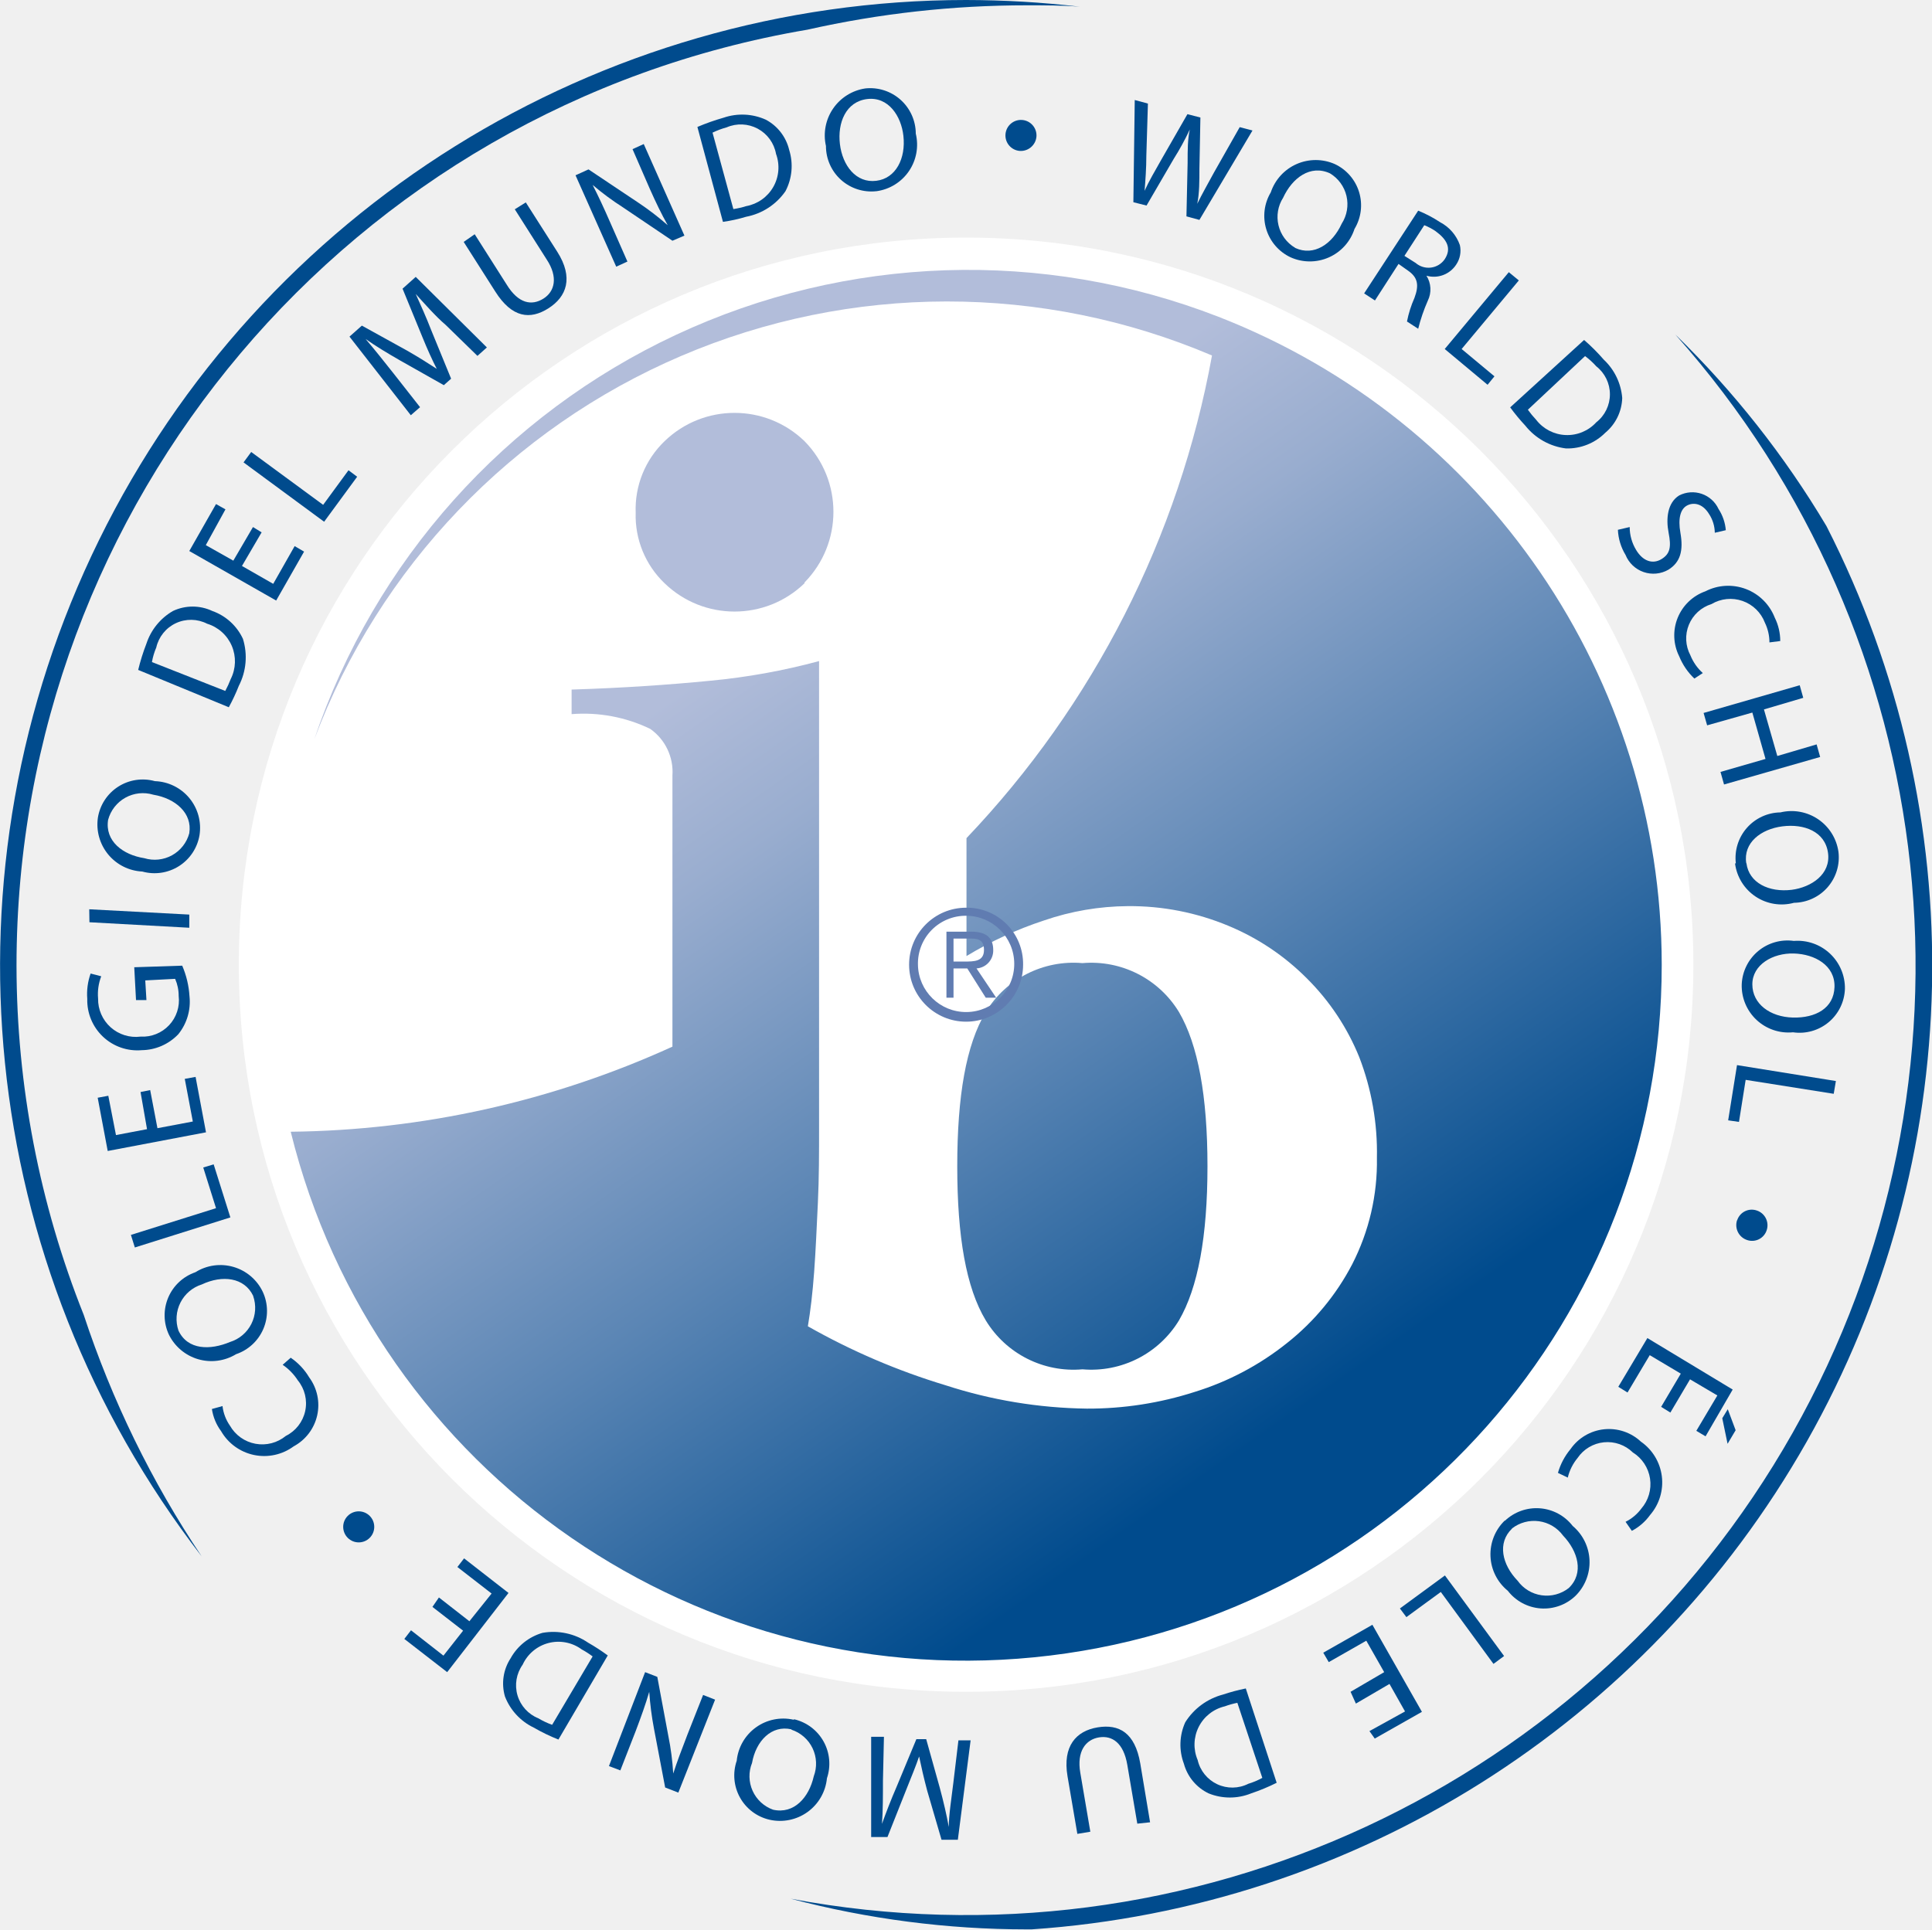
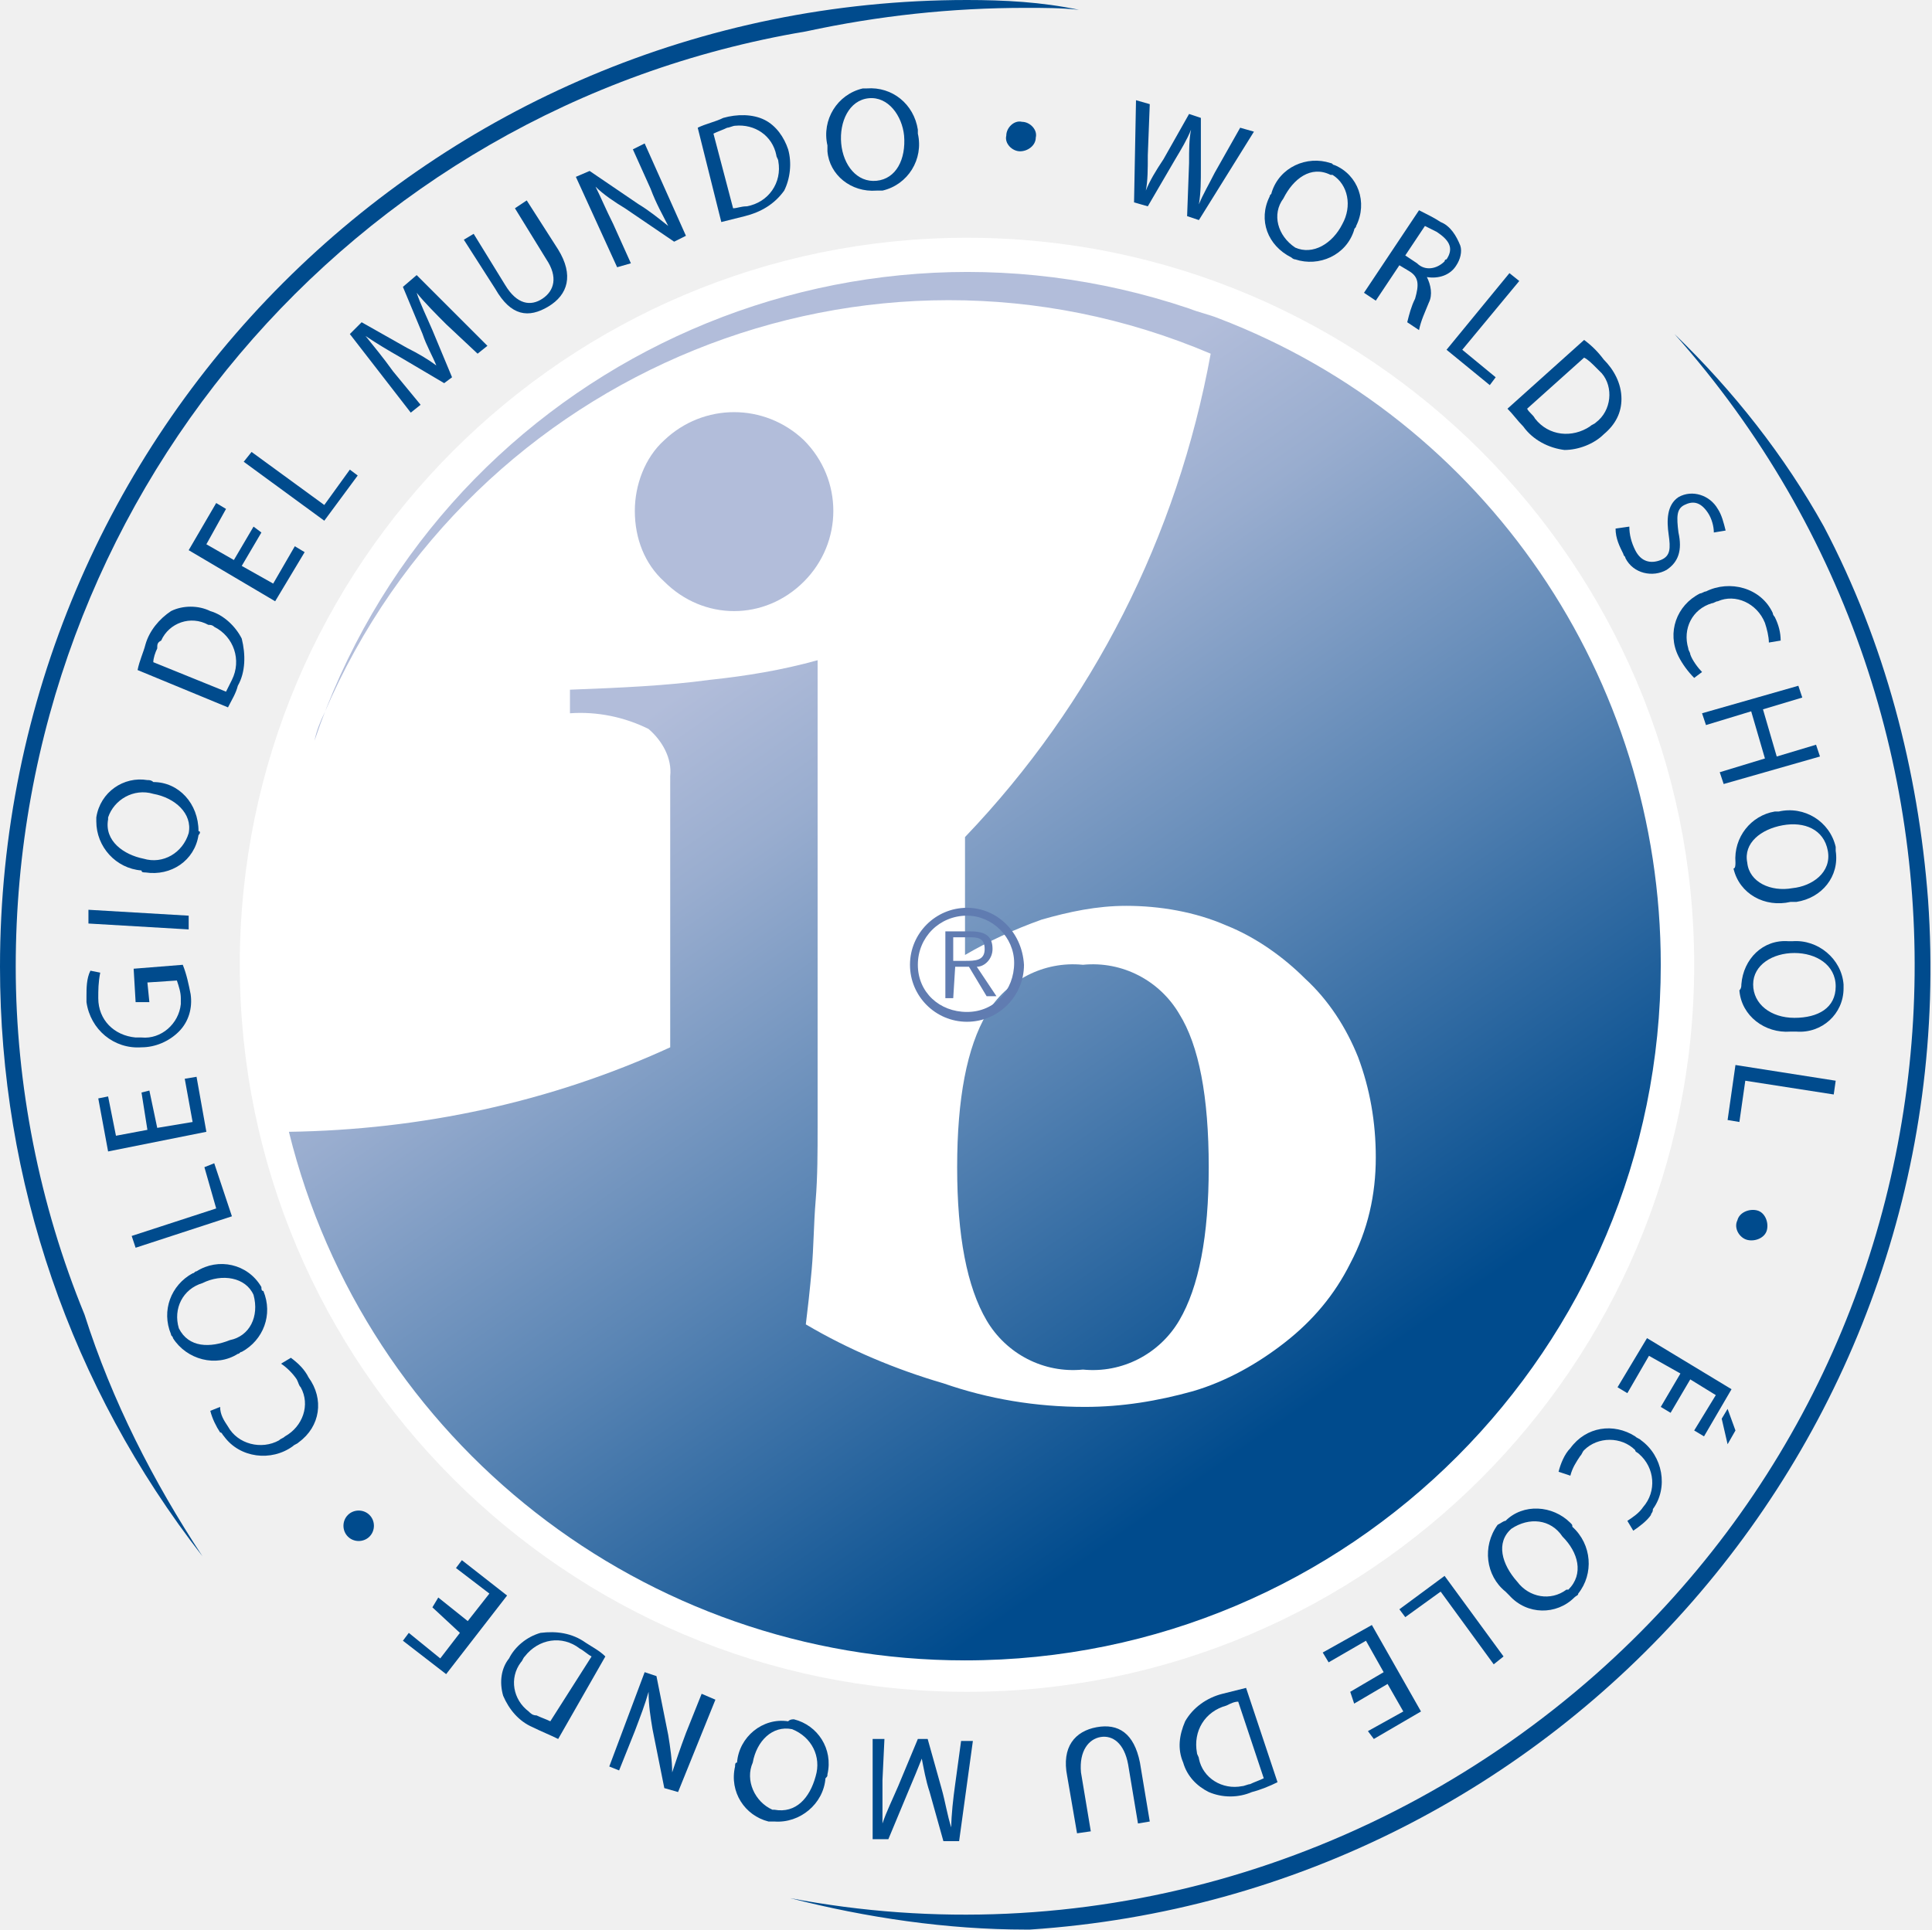
- <svg xmlns="http://www.w3.org/2000/svg" id="ib-world-school-colour" viewBox="0 0 98.29 98.18">
-   <defs>
-     <linearGradient id="linear-gradient" x1="29.78" y1="21.11" x2="70.3" y2="78.97" gradientUnits="userSpaceOnUse">
-       <stop offset="0.22" stop-color="#b2bdda" />
-       <stop offset="0.34" stop-color="#99adcf" />
-       <stop offset="0.58" stop-color="#5a85b4" />
-       <stop offset="0.9" stop-color="#004b8d" />
-     </linearGradient>
-   </defs>
+ <svg xmlns="http://www.w3.org/2000/svg" version="1.1" id="ib-world-school-colour" x="0px" y="0px" viewBox="0 0 98.3 98.2" style="enable-background:new 0 0 98.3 98.2;" xml:space="preserve">
+   <style type="text/css">
+ 	.st0{fill:#004B8D;}
+ 	.st1{fill:#FFFFFF;}
+ 	.st2{fill:url(#SVGID_1_);}
+ 	.st3{fill:#607CB1;}
+ </style>
  <g id="text">
-     <path d="M88.74,74.38l-.27-1.3.28-.46.4,1.07ZM85.36,72.5l1-1.69-1.58-.94-1.13,1.9-.47-.29L84.66,69,89,71.62,87.62,74l-.47-.28,1.07-1.8-1.39-.82-1,1.69Z" transform="translate(-0.85 -0.91)" style="fill:#004b8d" />
-     <path d="M80.11,75.86a3.3,3.3,0,0,1,.64-1.21,2.38,2.38,0,0,1,3.58-.38A2.53,2.53,0,0,1,84.8,78a2.68,2.68,0,0,1-.93.81l-.32-.46a2.24,2.24,0,0,0,.8-.67,1.9,1.9,0,0,0-.43-2.86,1.84,1.84,0,0,0-2.81.28,2.47,2.47,0,0,0-.5,1Z" transform="translate(-0.85 -0.91)" style="fill:#004b8d" />
-     <path d="M77.42,78.29a2.33,2.33,0,0,1,3.44.27A2.41,2.41,0,0,1,81,82.12a2.32,2.32,0,0,1-3.44-.26,2.39,2.39,0,0,1-.16-3.57Zm.35.41c-.75.72-.51,1.82.29,2.65a1.82,1.82,0,0,0,2.6.37c.79-.76.47-1.87-.29-2.67a1.83,1.83,0,0,0-2.6-.36Z" transform="translate(-0.85 -0.91)" style="fill:#004b8d" />
-     <path d="M77.37,85.18l-.54.4-2.68-3.66L72.4,83.2l-.33-.44,2.29-1.68Z" transform="translate(-0.85 -0.91)" style="fill:#004b8d" />
-     <path d="M69.56,87l1.71-1-.91-1.6-1.91,1.09-.28-.48,2.5-1.42,2.52,4.43-2.4,1.36L70.52,89l1.81-1-.79-1.4-1.71,1Z" transform="translate(-0.85 -0.91)" style="fill:#004b8d" />
-     <path d="M65.8,91.63a10.22,10.22,0,0,1-1.3.54,2.88,2.88,0,0,1-2.16,0,2.36,2.36,0,0,1-1.26-1.51,2.76,2.76,0,0,1,.07-2.11,3.24,3.24,0,0,1,1.92-1.41,9.78,9.78,0,0,1,1.16-.31Zm-2-4.07a4.36,4.36,0,0,0-.64.18,2,2,0,0,0-1.38,2.73,1.81,1.81,0,0,0,2.58,1.21,3.66,3.66,0,0,0,.71-.3Z" transform="translate(-0.85 -0.91)" style="fill:#004b8d" />
-     <path d="M58.71,93.71l-.51-3c-.19-1.11-.77-1.5-1.44-1.39s-1.14.7-.95,1.8l.51,3-.66.11-.5-2.93c-.26-1.54.44-2.31,1.53-2.49s1.9.27,2.17,1.83l.5,3Z" transform="translate(-0.85 -0.91)" style="fill:#004b8d" />
-     <path d="M45.77,91.52c0,.71,0,1.57-.05,2.2h0c.21-.58.45-1.21.75-1.9l1-2.41.5,0,.69,2.47c.2.74.35,1.4.46,2h0c0-.63.14-1.48.23-2.24l.26-2.17.62,0-.65,5.06-.83,0-.73-2.5c-.17-.64-.3-1.21-.41-1.74h0c-.17.5-.38,1-.65,1.68L46,94.39l-.83,0,0-5.1.65,0Z" transform="translate(-0.85 -0.91)" style="fill:#004b8d" />
-     <path d="M41.26,88.4a2.32,2.32,0,0,1,1.66,3A2.4,2.4,0,0,1,40,93.51a2.31,2.31,0,0,1-1.67-3,2.38,2.38,0,0,1,2.89-2.09Zm-.15.51c-1-.23-1.8.58-2,1.71A1.81,1.81,0,0,0,40.18,93c1.07.24,1.83-.63,2.07-1.7a1.82,1.82,0,0,0-1.13-2.37Z" transform="translate(-0.85 -0.91)" style="fill:#004b8d" />
-     <path d="M37.23,87.4l-1.87,4.73-.67-.26-.57-3A15.72,15.72,0,0,1,33.88,87h0c-.19.65-.4,1.23-.69,2l-.78,2-.58-.22L33.67,86l.62.24.56,3a13.49,13.49,0,0,1,.25,1.92h0c.2-.62.42-1.19.73-2l.79-2Z" transform="translate(-0.85 -0.91)" style="fill:#004b8d" />
-     <path d="M29.26,89.43A9.59,9.59,0,0,1,28,88.82a2.93,2.93,0,0,1-1.46-1.58,2.35,2.35,0,0,1,.29-1.95A2.72,2.72,0,0,1,28.45,84a3.15,3.15,0,0,1,2.32.5,10.6,10.6,0,0,1,1,.65ZM31,85.2a4.6,4.6,0,0,0-.56-.36,2,2,0,0,0-3,.78,1.81,1.81,0,0,0,.8,2.73,4,4,0,0,0,.7.33Z" transform="translate(-0.85 -0.91)" style="fill:#004b8d" />
-     <path d="M23.18,82.2l1.55,1.21L25.86,82l-1.74-1.35.34-.44,2.26,1.76L23.6,86l-2.18-1.69.34-.44,1.65,1.29,1-1.27-1.56-1.21Z" transform="translate(-0.85 -0.91)" style="fill:#004b8d" />
-     <path d="M19.66,78.05a.79.79,0,1,1-1.12,0,.79.79,0,0,1,1.12,0Z" transform="translate(-0.85 -0.91)" style="fill:#004b8d" />
-     <path d="M15.64,70a3.2,3.2,0,0,1,.94,1,2.38,2.38,0,0,1-.79,3.51,2.53,2.53,0,0,1-3.69-.77,2.52,2.52,0,0,1-.47-1.13l.54-.15a2.19,2.19,0,0,0,.38,1,1.89,1.89,0,0,0,2.84.52A1.85,1.85,0,0,0,16,71.15a2.77,2.77,0,0,0-.77-.79Z" transform="translate(-0.85 -0.91)" style="fill:#004b8d" />
-     <path d="M14.22,66.65a2.32,2.32,0,0,1-1.36,3.17,2.41,2.41,0,0,1-3.42-1,2.32,2.32,0,0,1,1.35-3.17,2.39,2.39,0,0,1,3.43,1Zm-.49.2c-.45-.94-1.57-1.07-2.61-.58a1.84,1.84,0,0,0-1.19,2.35c.47,1,1.62,1,2.62.58a1.82,1.82,0,0,0,1.18-2.34Z" transform="translate(-0.85 -0.91)" style="fill:#004b8d" />
-     <path d="M7.71,64.39l-.2-.64,4.33-1.36-.65-2.07.53-.16.85,2.7Z" transform="translate(-0.85 -0.91)" style="fill:#004b8d" />
-     <path d="M8.49,56.38l.37,1.94,1.8-.34-.41-2.17.55-.1.53,2.82-5,.95-.51-2.71.54-.1.39,2,1.58-.3L8,56.48Z" transform="translate(-0.85 -0.91)" style="fill:#004b8d" />
-     <path d="M10.12,50.05a4.65,4.65,0,0,1,.37,1.55,2.63,2.63,0,0,1-.57,1.94,2.61,2.61,0,0,1-1.86.81,2.55,2.55,0,0,1-2.77-2.61,3.12,3.12,0,0,1,.17-1.29l.54.14a2.53,2.53,0,0,0-.16,1.13A1.92,1.92,0,0,0,8,53.66a1.85,1.85,0,0,0,1.94-2.07,2.15,2.15,0,0,0-.18-.87l-1.52.08.06,1-.53,0-.09-1.67Z" transform="translate(-0.85 -0.91)" style="fill:#004b8d" />
-     <path d="M5.39,47.18l5.09.27,0,.67-5.08-.28Z" transform="translate(-0.85 -0.91)" style="fill:#004b8d" />
-     <path d="M11,43.41a2.32,2.32,0,0,1-2.91,1.85,2.4,2.4,0,0,1-2.26-2.74,2.31,2.31,0,0,1,2.9-1.86A2.38,2.38,0,0,1,11,43.41Zm-.52-.11c.16-1-.69-1.76-1.83-1.95a1.83,1.83,0,0,0-2.3,1.28c-.17,1.08.75,1.78,1.84,1.95a1.82,1.82,0,0,0,2.29-1.27Z" transform="translate(-0.85 -0.91)" style="fill:#004b8d" />
-     <path d="M7.88,35a10.59,10.59,0,0,1,.42-1.34A3,3,0,0,1,9.65,32a2.35,2.35,0,0,1,2,0,2.72,2.72,0,0,1,1.56,1.42A3.17,3.17,0,0,1,13,35.81a9.55,9.55,0,0,1-.51,1.09Zm4.43,1.07a5.23,5.23,0,0,0,.28-.61,2,2,0,0,0-1.2-2.81A1.81,1.81,0,0,0,8.8,33.86a3.32,3.32,0,0,0-.22.74Z" transform="translate(-0.85 -0.91)" style="fill:#004b8d" />
-     <path d="M14.16,28l-1,1.71,1.59.91,1.09-1.92.48.28-1.42,2.49-4.42-2.52,1.36-2.39.48.27-1,1.82,1.4.79,1-1.71Z" transform="translate(-0.85 -0.91)" style="fill:#004b8d" />
-     <path d="M13.24,24.44l.39-.53,3.66,2.69,1.29-1.76.44.33-1.68,2.29Z" transform="translate(-0.85 -0.91)" style="fill:#004b8d" />
-     <path d="M23.53,17.45C23,17,22.42,16.33,22,15.87h0c.25.56.53,1.17.8,1.87l1,2.44-.37.33-2.23-1.26c-.66-.38-1.24-.73-1.75-1.09h0c.41.48.94,1.14,1.42,1.75l1.35,1.72-.47.41-3.12-4,.63-.56,2.28,1.26c.58.33,1.07.64,1.53.94h0c-.24-.47-.48-1-.74-1.64l-1-2.44L22,15l3.62,3.59-.48.43Z" transform="translate(-0.85 -0.91)" style="fill:#004b8d" />
-     <path d="M25,12.83l1.62,2.55c.61,1,1.29,1.09,1.87.73s.77-1.09.17-2l-1.62-2.55.56-.35,1.6,2.51c.84,1.32.48,2.29-.45,2.88s-1.85.49-2.7-.85l-1.61-2.53Z" transform="translate(-0.85 -0.91)" style="fill:#004b8d" />
-     <path d="M32.2,14.48,30.13,9.83l.66-.3,2.53,1.69a14.27,14.27,0,0,1,1.5,1.15l0,0c-.33-.59-.6-1.15-.92-1.87l-.87-2,.57-.26,2.07,4.66-.61.26-2.52-1.7A14.09,14.09,0,0,1,31,10.32v0c.29.57.55,1.12.89,1.9l.88,2Z" transform="translate(-0.85 -0.91)" style="fill:#004b8d" />
-     <path d="M36.33,7.37a11.25,11.25,0,0,1,1.33-.47A2.92,2.92,0,0,1,39.81,7,2.36,2.36,0,0,1,41,8.54a2.75,2.75,0,0,1-.19,2.1,3.15,3.15,0,0,1-2,1.3,7.8,7.8,0,0,1-1.18.26Zm1.83,4.18a4.47,4.47,0,0,0,.65-.15,2,2,0,0,0,1.52-2.66,1.82,1.82,0,0,0-2.51-1.35,4.13,4.13,0,0,0-.72.27Z" transform="translate(-0.85 -0.91)" style="fill:#004b8d" />
-     <path d="M45.43,10.64a2.31,2.31,0,0,1-2.56-2.3,2.42,2.42,0,0,1,2-2.93,2.32,2.32,0,0,1,2.57,2.3,2.39,2.39,0,0,1-2,2.93Zm0-.53c1-.12,1.51-1.14,1.38-2.29-.11-1-.76-2-1.84-1.87s-1.52,1.2-1.39,2.29.82,2,1.85,1.87Z" transform="translate(-0.85 -0.91)" style="fill:#004b8d" />
-     <path d="M52.73,8.59a.79.79,0,1,1,.85-.74.8.8,0,0,1-.85.74Z" transform="translate(-0.85 -0.91)" style="fill:#004b8d" />
-     <path d="M58.51,11.2,58.58,6l.67.18-.08,2.64c0,.66-.05,1.3-.09,1.8h0c.21-.47.52-1,.86-1.6l1.32-2.3.66.17L61.87,9.5c0,.63,0,1.24-.11,1.78h0c.25-.51.53-1,.85-1.59l1.31-2.31.65.17L61.87,12.1l-.66-.18.06-2.72c0-.68,0-1.18.11-1.7h0A13.6,13.6,0,0,1,60.56,9l-1.38,2.37Z" transform="translate(-0.85 -0.91)" style="fill:#004b8d" />
-     <path d="M66.5,14a2.33,2.33,0,0,1-1-3.3,2.41,2.41,0,0,1,3.26-1.44,2.32,2.32,0,0,1,1,3.3A2.39,2.39,0,0,1,66.5,14Zm.25-.47c.94.43,1.88-.19,2.36-1.24a1.83,1.83,0,0,0-.6-2.56c-1-.46-1.92.24-2.38,1.24a1.82,1.82,0,0,0,.61,2.55Z" transform="translate(-0.85 -0.91)" style="fill:#004b8d" />
-     <path d="M73,11.63a6.44,6.44,0,0,1,1.12.59,2.09,2.09,0,0,1,1,1.16,1.27,1.27,0,0,1-.19,1,1.36,1.36,0,0,1-1.51.56v0a1.3,1.3,0,0,1,.07,1.27A8.88,8.88,0,0,0,73,17.64l-.57-.37a5.61,5.61,0,0,1,.38-1.2c.25-.67.16-1.05-.33-1.39L72,14.34l-1.2,1.86-.55-.36Zm-.7,2.3.57.36a1,1,0,0,0,1.48-.19c.36-.55.12-1-.47-1.43a2.92,2.92,0,0,0-.57-.3Z" transform="translate(-0.85 -0.91)" style="fill:#004b8d" />
-     <path d="M77.61,14.76l.51.42-2.91,3.49,1.67,1.39-.35.43-2.18-1.82Z" transform="translate(-0.85 -0.91)" style="fill:#004b8d" />
-     <path d="M81.44,18.21a9.8,9.8,0,0,1,1,1,3,3,0,0,1,.94,1.95,2.39,2.39,0,0,1-.86,1.77,2.72,2.72,0,0,1-2,.8,3.13,3.13,0,0,1-2.07-1.16,10.11,10.11,0,0,1-.77-.93Zm-2.86,3.55a4.81,4.81,0,0,0,.42.51,2,2,0,0,0,3.06.13,1.81,1.81,0,0,0,0-2.85,3.86,3.86,0,0,0-.57-.52Z" transform="translate(-0.85 -0.91)" style="fill:#004b8d" />
-     <path d="M83.76,27.73a2.25,2.25,0,0,0,.33,1.17c.35.58.85.73,1.29.46s.5-.62.36-1.34-.06-1.53.54-1.9a1.47,1.47,0,0,1,2,.69,2.32,2.32,0,0,1,.37,1.08l-.56.13a1.78,1.78,0,0,0-.29-.95c-.36-.59-.85-.6-1.15-.42s-.44.63-.31,1.37c.16.91,0,1.5-.61,1.88a1.53,1.53,0,0,1-2.18-.75,2.7,2.7,0,0,1-.39-1.28Z" transform="translate(-0.85 -0.91)" style="fill:#004b8d" />
-     <path d="M87.05,35.44a3.26,3.26,0,0,1-.77-1.13A2.38,2.38,0,0,1,87.61,31a2.54,2.54,0,0,1,3.53,1.34,2.67,2.67,0,0,1,.28,1.19l-.55.07a2.29,2.29,0,0,0-.23-1,1.88,1.88,0,0,0-2.72-.95,1.83,1.83,0,0,0-1.07,2.61,2.44,2.44,0,0,0,.63.9Z" transform="translate(-0.85 -0.91)" style="fill:#004b8d" />
-     <path d="M92.59,36.42l-2,.59.68,2.37,2-.59.18.64-4.89,1.4-.18-.64,2.29-.66L90,37.17l-2.3.65-.18-.63,4.89-1.41Z" transform="translate(-0.85 -0.91)" style="fill:#004b8d" />
-     <path d="M89.16,44.84a2.32,2.32,0,0,1,2.27-2.59,2.41,2.41,0,0,1,2.95,2,2.31,2.31,0,0,1-2.26,2.6,2.39,2.39,0,0,1-3-2Zm.54,0c.13,1,1.15,1.49,2.3,1.35,1-.13,2-.79,1.85-1.88s-1.22-1.49-2.32-1.35-2,.84-1.84,1.87Z" transform="translate(-0.85 -0.91)" style="fill:#004b8d" />
-     <path d="M89.46,51a2.33,2.33,0,0,1,2.65-2.21,2.41,2.41,0,0,1,2.6,2.44,2.31,2.31,0,0,1-2.64,2.21A2.38,2.38,0,0,1,89.46,51ZM90,51c0,1,.91,1.66,2.06,1.69s2.09-.47,2.12-1.56-1-1.67-2.07-1.7S90,50,90,51Z" transform="translate(-0.85 -0.91)" style="fill:#004b8d" />
-     <path d="M94.25,55.92l-.11.65-4.48-.71L89.32,58l-.55-.08.45-2.81Z" transform="translate(-0.85 -0.91)" style="fill:#004b8d" />
-     <path id="dot" d="M89.23,63a.78.78,0,0,1,1-.49.79.79,0,0,1,.5,1,.78.78,0,0,1-1,.5.8.8,0,0,1-.51-1Z" transform="translate(-0.85 -0.91)" style="fill:#004b8d" />
+     <path class="st0" d="M87.9,73.5l-0.3-1.3l0.3-0.5l0.4,1.1L87.9,73.5z M84.5,71.6l1-1.7L83.9,69l-1.1,1.9l-0.5-0.3l1.5-2.5l4.3,2.6   l-1.4,2.4l-0.5-0.3l1.1-1.8L86,70.2l-1,1.7L84.5,71.6z" />
+     <path class="st0" d="M79.3,74.9c0.1-0.4,0.3-0.9,0.6-1.2c0.8-1.1,2.2-1.3,3.3-0.6c0.1,0.1,0.2,0.1,0.3,0.2c1.1,0.8,1.4,2.4,0.6,3.5   C84.1,77,84,77,84,77.1c-0.2,0.3-0.6,0.6-0.9,0.8l-0.3-0.5c0.3-0.2,0.6-0.4,0.8-0.7c0.7-0.8,0.6-2-0.2-2.7   c-0.1-0.1-0.2-0.1-0.2-0.2c-0.7-0.7-1.9-0.7-2.6,0c-0.1,0.1-0.1,0.2-0.2,0.3c-0.2,0.3-0.4,0.6-0.5,1L79.3,74.9z" />
+     <path class="st0" d="M76.6,77.4c0.9-0.9,2.4-0.8,3.3,0.1c0.1,0.1,0.1,0.1,0.1,0.2c1,0.9,1.1,2.4,0.3,3.4c0,0.1-0.1,0.1-0.2,0.2   c-0.9,0.9-2.4,0.9-3.3-0.1c-0.1-0.1-0.1-0.1-0.2-0.2c-1-0.8-1.2-2.3-0.4-3.4C76.4,77.5,76.5,77.4,76.6,77.4L76.6,77.4z M76.9,77.8   c-0.8,0.7-0.5,1.8,0.3,2.7c0.6,0.8,1.7,1,2.5,0.4c0,0,0,0,0.1,0c0.8-0.8,0.5-1.9-0.3-2.7C78.9,77.3,77.8,77.2,76.9,77.8   C76.9,77.8,76.9,77.8,76.9,77.8L76.9,77.8z" />
+     <path class="st0" d="M76.5,84.3L76,84.7L73.3,81l-1.8,1.3l-0.3-0.4l2.3-1.7L76.5,84.3z" />
+     <path class="st0" d="M68.7,86.1l1.7-1l-0.9-1.6l-1.9,1.1l-0.3-0.5l2.5-1.4l2.5,4.4l-2.4,1.4l-0.3-0.4l1.8-1l-0.8-1.4l-1.7,1   L68.7,86.1z" />
+     <path class="st0" d="M65,90.7c-0.4,0.2-0.9,0.4-1.3,0.5c-0.7,0.3-1.5,0.3-2.2,0c-0.6-0.3-1.1-0.8-1.3-1.5c-0.3-0.7-0.2-1.4,0.1-2.1   c0.4-0.7,1.1-1.2,1.9-1.4c0.4-0.1,0.8-0.2,1.2-0.3L65,90.7z M63,86.6c-0.2,0-0.4,0.1-0.6,0.2c-1.1,0.3-1.7,1.3-1.5,2.4   c0,0.1,0.1,0.2,0.1,0.3c0.2,1,1.2,1.6,2.2,1.4c0.1,0,0.3-0.1,0.4-0.1c0.2-0.1,0.5-0.2,0.7-0.3L63,86.6z" />
+     <path class="st0" d="M57.9,92.8l-0.5-3c-0.2-1.1-0.8-1.5-1.4-1.4s-1.1,0.7-1,1.8l0.5,3l-0.7,0.1l-0.5-2.9c-0.3-1.5,0.4-2.3,1.5-2.5   s1.9,0.3,2.2,1.8l0.5,3L57.9,92.8z" />
+     <path class="st0" d="M44.9,90.6c0,0.7,0,1.6,0,2.2l0,0c0.2-0.6,0.5-1.2,0.8-1.9l1-2.4h0.5l0.7,2.5c0.2,0.7,0.3,1.4,0.5,2l0,0   c0-0.6,0.1-1.5,0.2-2.2l0.3-2.2h0.6l-0.7,5.1h-0.8l-0.7-2.5c-0.2-0.6-0.3-1.2-0.4-1.7l0,0c-0.2,0.5-0.4,1-0.7,1.7l-1,2.4h-0.8v-5.1   H45L44.9,90.6z" />
+     <path class="st0" d="M40.4,87.5c1.2,0.3,2,1.5,1.7,2.8c0,0.1,0,0.1-0.1,0.2c-0.1,1.3-1.3,2.3-2.6,2.2c-0.1,0-0.2,0-0.3,0   c-1.2-0.3-2-1.5-1.7-2.8c0-0.1,0-0.2,0.1-0.2c0.1-1.3,1.3-2.3,2.6-2.1C40.2,87.5,40.3,87.5,40.4,87.5L40.4,87.5z M40.3,88   c-1-0.2-1.8,0.6-2,1.7c-0.4,0.9,0.1,2,1,2.4c0,0,0,0,0.1,0c1.1,0.2,1.8-0.6,2.1-1.7C41.8,89.4,41.3,88.4,40.3,88   C40.3,88,40.3,88,40.3,88L40.3,88z" />
+     <path class="st0" d="M36.4,86.5l-1.9,4.7L33.8,91l-0.6-3c-0.1-0.6-0.2-1.2-0.2-1.9l0,0c-0.2,0.7-0.4,1.2-0.7,2l-0.8,2L31,89.9   l1.8-4.8l0.6,0.2l0.6,3c0.1,0.6,0.2,1.3,0.2,1.9l0,0c0.2-0.6,0.4-1.2,0.7-2l0.8-2L36.4,86.5z" />
+     <path class="st0" d="M28.4,88.5c-0.4-0.2-0.9-0.4-1.3-0.6c-0.7-0.3-1.2-0.9-1.5-1.6c-0.2-0.7-0.1-1.4,0.3-1.9   c0.3-0.6,0.9-1.1,1.6-1.3c0.8-0.1,1.6,0,2.3,0.5c0.3,0.2,0.7,0.4,1,0.7L28.4,88.5z M30.1,84.3c-0.2-0.1-0.4-0.3-0.6-0.4   c-0.9-0.7-2.1-0.5-2.8,0.4c-0.1,0.1-0.1,0.2-0.2,0.3c-0.6,0.8-0.4,1.9,0.4,2.5c0.1,0.1,0.2,0.2,0.4,0.2c0.2,0.1,0.5,0.2,0.7,0.3   L30.1,84.3z" />
+     <path class="st0" d="M22.3,81.3l1.5,1.2l1.1-1.4l-1.7-1.3l0.3-0.4l2.3,1.8l-3.1,4l-2.2-1.7l0.3-0.4l1.6,1.3l1-1.3L22,81.8   L22.3,81.3z" />
+     <path class="st0" d="M18.8,77.1c0.3,0.3,0.3,0.8,0,1.1c-0.3,0.3-0.8,0.3-1.1,0c-0.3-0.3-0.3-0.8,0-1.1C18,76.8,18.5,76.8,18.8,77.1   C18.8,77.1,18.8,77.1,18.8,77.1z" />
+     <path class="st0" d="M14.8,69.1c0.4,0.3,0.7,0.6,0.9,1c0.8,1.1,0.6,2.5-0.5,3.3c-0.1,0.1-0.2,0.1-0.3,0.2c-1.1,0.8-2.7,0.6-3.5-0.5   c-0.1-0.1-0.1-0.2-0.2-0.2c-0.2-0.3-0.4-0.7-0.5-1.1l0.5-0.2c0,0.4,0.2,0.7,0.4,1c0.5,0.9,1.7,1.2,2.6,0.7c0.1-0.1,0.2-0.1,0.3-0.2   c0.9-0.5,1.3-1.6,0.8-2.5c-0.1-0.1-0.1-0.2-0.2-0.4c-0.2-0.3-0.5-0.6-0.8-0.8L14.8,69.1z" />
+     <path class="st0" d="M13.4,65.7c0.5,1.2,0,2.5-1.1,3.1c-0.1,0-0.1,0.1-0.2,0.1c-1.1,0.7-2.6,0.3-3.3-0.8c0-0.1-0.1-0.1-0.1-0.2   c-0.5-1.2,0-2.5,1.1-3.1c0.1,0,0.1-0.1,0.2-0.1c1.1-0.7,2.6-0.4,3.3,0.8C13.3,65.6,13.3,65.7,13.4,65.7z M12.9,65.9   c-0.4-0.9-1.6-1.1-2.6-0.6c-1,0.3-1.5,1.3-1.2,2.3c0,0,0,0,0,0c0.5,1,1.6,1,2.6,0.6C12.7,68,13.2,67,12.9,65.9   C12.9,66,12.9,66,12.9,65.9L12.9,65.9z" />
+     <path class="st0" d="M6.9,63.5l-0.2-0.6l4.3-1.4l-0.6-2.1l0.5-0.2l0.9,2.7L6.9,63.5z" />
+     <path class="st0" d="M7.6,55.5L8,57.4l1.8-0.3l-0.4-2.2l0.6-0.1l0.5,2.8l-5,1L5,55.9l0.5-0.1l0.4,2l1.6-0.3l-0.3-1.9L7.6,55.5z" />
+     <path class="st0" d="M9.3,49.1c0.2,0.5,0.3,1,0.4,1.5c0.1,0.7-0.1,1.4-0.6,1.9c-0.5,0.5-1.2,0.8-1.9,0.8c-1.4,0.1-2.6-0.9-2.8-2.3   c0-0.1,0-0.2,0-0.3c0-0.4,0-0.9,0.2-1.3l0.5,0.1C5,50,5,50.4,5,50.8c0,1.1,0.8,1.9,1.9,2c0.1,0,0.2,0,0.3,0c1,0.1,1.9-0.7,2-1.7   c0-0.1,0-0.2,0-0.3c0-0.3-0.1-0.6-0.2-0.9l-1.5,0.1l0.1,1H6.9l-0.1-1.7L9.3,49.1z" />
+     <path class="st0" d="M4.5,46.3l5.1,0.3v0.7l-5.1-0.3L4.5,46.3z" />
+     <path class="st0" d="M10.1,42.5c-0.2,1.3-1.4,2.1-2.7,1.9c-0.1,0-0.2,0-0.2-0.1c-1.3-0.1-2.3-1.2-2.3-2.5c0-0.1,0-0.2,0-0.2   c0.2-1.3,1.4-2.1,2.6-1.9c0.1,0,0.2,0,0.3,0.1c1.3,0,2.3,1.1,2.3,2.5C10.2,42.3,10.2,42.4,10.1,42.5z M9.6,42.4   c0.2-1-0.7-1.8-1.8-2c-1-0.3-2,0.3-2.3,1.2c0,0,0,0,0,0.1c-0.2,1.1,0.8,1.8,1.8,2C8.3,44,9.3,43.4,9.6,42.4   C9.6,42.4,9.6,42.4,9.6,42.4L9.6,42.4z" />
+     <path class="st0" d="M7,34.1c0.1-0.5,0.3-0.9,0.4-1.3c0.2-0.7,0.7-1.3,1.3-1.7c0.6-0.3,1.4-0.3,2,0c0.7,0.2,1.3,0.8,1.6,1.4   c0.2,0.8,0.2,1.7-0.2,2.4c-0.1,0.4-0.3,0.7-0.5,1.1L7,34.1z M11.5,35.2c0.1-0.2,0.2-0.4,0.3-0.6c0.5-1,0.1-2.2-0.9-2.7   c-0.1-0.1-0.2-0.1-0.3-0.1c-0.9-0.5-2-0.1-2.4,0.8C8,32.7,8,32.8,8,33c-0.1,0.2-0.2,0.5-0.2,0.7L11.5,35.2z" />
+     <path class="st0" d="M13.3,27.1l-1,1.7l1.6,0.9l1.1-1.9l0.5,0.3L14,30.6L9.6,28l1.4-2.4l0.5,0.3l-1,1.8l1.4,0.8l1-1.7L13.3,27.1z" />
+     <path class="st0" d="M12.4,23.5l0.4-0.5l3.7,2.7l1.3-1.8l0.4,0.3l-1.7,2.3L12.4,23.5z" />
+     <path class="st0" d="M22.7,16.5c-0.5-0.5-1.1-1.1-1.5-1.6l0,0c0.2,0.6,0.5,1.2,0.8,1.9l1,2.4l-0.4,0.3l-2.2-1.3   c-0.7-0.4-1.2-0.7-1.8-1.1l0,0c0.4,0.5,0.9,1.1,1.4,1.8l1.4,1.7l-0.5,0.4l-3.1-4l0.6-0.6l2.3,1.3c0.6,0.3,1.1,0.6,1.5,0.9l0,0   c-0.2-0.5-0.5-1-0.7-1.6l-1-2.4l0.7-0.6l3.6,3.6l-0.5,0.4L22.7,16.5z" />
+     <path class="st0" d="M24.1,11.9l1.6,2.6c0.6,1,1.3,1.1,1.9,0.7s0.8-1.1,0.2-2l-1.6-2.6l0.6-0.4l1.6,2.5c0.8,1.3,0.5,2.3-0.5,2.9   s-1.9,0.5-2.7-0.9l-1.6-2.5L24.1,11.9z" />
+     <path class="st0" d="M31.4,13.6l-2.1-4.6l0.7-0.3l2.5,1.7c0.5,0.3,1,0.7,1.5,1.1l0,0c-0.3-0.6-0.6-1.1-0.9-1.9l-0.9-2l0.6-0.3   l2.1,4.7l-0.6,0.3l-2.5-1.7c-0.5-0.3-1.1-0.7-1.5-1.1l0,0c0.3,0.6,0.5,1.1,0.9,1.9l0.9,2L31.4,13.6z" />
+     <path class="st0" d="M35.5,6.5c0.4-0.2,0.9-0.3,1.3-0.5c0.7-0.2,1.5-0.2,2.1,0.1c0.6,0.3,1,0.9,1.2,1.5c0.2,0.7,0.1,1.5-0.2,2.1   c-0.5,0.7-1.2,1.1-2,1.3c-0.4,0.1-0.8,0.2-1.2,0.3L35.5,6.5z M37.3,10.6c0.2,0,0.4-0.1,0.7-0.1c1.1-0.2,1.8-1.2,1.6-2.3   c0-0.1-0.1-0.2-0.1-0.3c-0.2-1-1.1-1.6-2.1-1.5c-0.1,0-0.3,0.1-0.4,0.1c-0.2,0.1-0.5,0.2-0.7,0.3L37.3,10.6z" />
+     <path class="st0" d="M44.6,9.7c-1.3,0.1-2.4-0.8-2.5-2c0-0.1,0-0.2,0-0.3c-0.3-1.3,0.5-2.6,1.8-2.9c0.1,0,0.1,0,0.2,0   c1.3-0.1,2.4,0.8,2.6,2.1c0,0.1,0,0.2,0,0.2c0.3,1.3-0.5,2.6-1.8,2.9C44.8,9.7,44.7,9.7,44.6,9.7L44.6,9.7z M44.6,9.2   c1-0.1,1.5-1.1,1.4-2.3c-0.1-1-0.8-2-1.8-1.9s-1.5,1.2-1.4,2.3S43.6,9.3,44.6,9.2z" />
+     <path class="st0" d="M51.9,7.7c-0.4,0-0.8-0.4-0.7-0.8c0-0.4,0.4-0.8,0.8-0.7c0.4,0,0.8,0.4,0.7,0.8C52.7,7.4,52.3,7.7,51.9,7.7z" />
+     <path class="st0" d="M57.7,10.3l0.1-5.2l0.7,0.2l-0.1,2.6c0,0.7,0,1.3-0.1,1.8l0,0c0.2-0.5,0.5-1,0.9-1.6l1.3-2.3L61.1,6l0,2.6   c0,0.6,0,1.2-0.1,1.8l0,0c0.2-0.5,0.5-1,0.8-1.6l1.3-2.3l0.7,0.2L61,11.2L60.4,11l0.1-2.7c0-0.7,0-1.2,0.1-1.7l0,0   c-0.2,0.5-0.5,1-0.8,1.5l-1.4,2.4L57.7,10.3z" />
+     <path class="st0" d="M65.7,13.1c-1.2-0.6-1.7-1.9-1.1-3.1c0-0.1,0.1-0.1,0.1-0.2c0.4-1.3,1.8-1.9,3-1.5c0.1,0,0.1,0.1,0.2,0.1   c1.2,0.5,1.7,1.9,1.1,3.1c0,0.1-0.1,0.1-0.1,0.2c-0.4,1.3-1.8,1.9-3,1.5C65.8,13.2,65.7,13.1,65.7,13.1z M65.9,12.6   c0.9,0.4,1.9-0.2,2.4-1.2c0.5-0.9,0.3-2-0.5-2.5c0,0,0,0-0.1,0c-1-0.5-1.9,0.2-2.4,1.2C64.7,10.9,65,12,65.9,12.6   C65.9,12.6,65.9,12.6,65.9,12.6L65.9,12.6z" />
+     <path class="st0" d="M72.2,10.7c0.4,0.2,0.8,0.4,1.1,0.6c0.5,0.2,0.8,0.7,1,1.2c0.1,0.3,0,0.7-0.2,1c-0.3,0.5-0.9,0.7-1.5,0.6l0,0   c0.2,0.4,0.3,0.9,0.1,1.3c-0.2,0.5-0.4,0.9-0.5,1.4l-0.6-0.4c0.1-0.4,0.2-0.8,0.4-1.2c0.2-0.7,0.2-1.1-0.3-1.4l-0.5-0.3L70,15.3   l-0.6-0.4L72.2,10.7z M71.5,13l0.6,0.4c0.4,0.4,1,0.3,1.4-0.1c0,0,0-0.1,0.1-0.1c0.4-0.6,0.1-1-0.5-1.4c-0.2-0.1-0.4-0.2-0.6-0.3   L71.5,13z" />
+     <path class="st0" d="M76.8,13.9l0.5,0.4l-2.9,3.5l1.7,1.4l-0.3,0.4l-2.2-1.8L76.8,13.9z" />
+     <path class="st0" d="M80.6,17.3c0.4,0.3,0.7,0.6,1,1c0.5,0.5,0.9,1.2,0.9,2c0,0.7-0.3,1.3-0.9,1.8c-0.5,0.5-1.3,0.8-2,0.8   c-0.8-0.1-1.6-0.5-2.1-1.2c-0.3-0.3-0.5-0.6-0.8-0.9L80.6,17.3z M77.7,20.8c0.1,0.2,0.3,0.3,0.4,0.5c0.7,0.9,1.9,1,2.8,0.4   c0.1-0.1,0.2-0.1,0.3-0.2c0.8-0.6,0.9-1.8,0.3-2.5c-0.1-0.1-0.2-0.2-0.3-0.3c-0.2-0.2-0.4-0.4-0.6-0.5L77.7,20.8z" />
+     <path class="st0" d="M82.9,26.8c0,0.4,0.1,0.8,0.3,1.2c0.3,0.6,0.8,0.7,1.3,0.5s0.5-0.6,0.4-1.3s-0.1-1.5,0.5-1.9   c0.7-0.4,1.6-0.1,2,0.6c0,0,0,0,0,0c0.2,0.3,0.3,0.7,0.4,1.1l-0.6,0.1c0-0.3-0.1-0.7-0.3-1c-0.4-0.6-0.8-0.6-1.2-0.4   s-0.4,0.6-0.3,1.4c0.2,0.9,0,1.5-0.6,1.9c-0.7,0.4-1.7,0.2-2.1-0.6c0-0.1-0.1-0.1-0.1-0.2c-0.2-0.4-0.4-0.8-0.4-1.3L82.9,26.8z" />
+     <path class="st0" d="M86.2,34.5c-0.3-0.3-0.6-0.7-0.8-1.1c-0.6-1.2-0.1-2.6,1.1-3.2c0.1,0,0.2-0.1,0.3-0.1c1.2-0.6,2.8-0.2,3.4,1.1   c0,0.1,0.1,0.2,0.1,0.2c0.2,0.4,0.3,0.8,0.3,1.2L90,32.7c0-0.3-0.1-0.7-0.2-1c-0.4-1-1.5-1.5-2.4-1.1c-0.1,0-0.2,0.1-0.3,0.1   c-1,0.3-1.5,1.3-1.2,2.3c0,0.1,0.1,0.2,0.1,0.3c0.1,0.3,0.4,0.7,0.6,0.9L86.2,34.5z" />
+     <path class="st0" d="M91.7,35.5l-2,0.6l0.7,2.4l2-0.6l0.2,0.6l-4.9,1.4l-0.2-0.6l2.3-0.7l-0.7-2.4l-2.3,0.7l-0.2-0.6l4.9-1.4   L91.7,35.5z" />
+     <path class="st0" d="M88.3,43.9c-0.1-1.3,0.8-2.4,2-2.6c0.1,0,0.2,0,0.2,0c1.3-0.3,2.6,0.5,2.9,1.8c0,0.1,0,0.1,0,0.2   c0.2,1.3-0.7,2.4-2,2.6c-0.1,0-0.2,0-0.3,0c-1.3,0.3-2.6-0.4-2.9-1.7C88.3,44.2,88.3,44,88.3,43.9L88.3,43.9z M88.9,43.9   c0.1,1,1.2,1.5,2.3,1.3c1-0.1,2-0.8,1.8-1.9s-1.2-1.5-2.3-1.3S88.7,42.9,88.9,43.9L88.9,43.9z" />
+     <path class="st0" d="M88.6,50.1c0.1-1.3,1.1-2.3,2.4-2.2c0.1,0,0.1,0,0.2,0c1.3-0.1,2.5,0.9,2.6,2.2c0,0.1,0,0.2,0,0.2   c0,1.3-1.1,2.3-2.4,2.2c-0.1,0-0.2,0-0.3,0c-1.3,0.1-2.5-0.8-2.6-2.1C88.6,50.3,88.6,50.2,88.6,50.1z M89.2,50.1   c0,1,0.9,1.7,2.1,1.7s2.1-0.5,2.1-1.6s-1-1.7-2.1-1.7S89.2,49.1,89.2,50.1z" />
+     <path class="st0" d="M93.4,55l-0.1,0.7L88.8,55l-0.3,2.1L87.9,57l0.4-2.8L93.4,55z" />
+     <path id="dot" class="st0" d="M88.4,62.1c0.1-0.4,0.6-0.6,1-0.5c0,0,0,0,0,0c0.4,0.1,0.6,0.6,0.5,1c0,0,0,0,0,0   c-0.1,0.4-0.6,0.6-1,0.5c0,0,0,0,0,0C88.5,63,88.2,62.5,88.4,62.1L88.4,62.1z" />
  </g>
  <g id="logo">
-     <path d="M87,50A37,37,0,1,1,50,13,37,37,0,0,1,87,50Z" transform="translate(-0.85 -0.91)" style="fill:#fff" />
-     <path d="M85.39,50a35.39,35.39,0,0,1-69.75,8.5,48.07,48.07,0,0,0,19.42-4.33V40.38A2.68,2.68,0,0,0,33.93,38a7.8,7.8,0,0,0-4-.75V36c2.57-.08,4.92-.24,7.06-.45a33,33,0,0,0,5.53-1l0,20v3.71c0,1.3,0,2.59-.06,3.84s-.11,2.44-.19,3.53-.19,2-.32,2.77a34.22,34.22,0,0,0,7,3,24.26,24.26,0,0,0,7.19,1.19,17.7,17.7,0,0,0,5.49-.85,14.22,14.22,0,0,0,4.7-2.49,12.43,12.43,0,0,0,3.31-4,11.43,11.43,0,0,0,1.26-5.42A13.47,13.47,0,0,0,70,54.7a12,12,0,0,0-2.66-4,12.25,12.25,0,0,0-4-2.68,13,13,0,0,0-5.11-1,13.35,13.35,0,0,0-4.27.73,19.28,19.28,0,0,0-3.94,1.81v-6A48.1,48.1,0,0,0,62.51,19,34.4,34.4,0,0,0,16.84,38.53a35.12,35.12,0,0,1,46-21.5s0,0,0,0A35.41,35.41,0,0,1,85.39,50ZM51,68.1a5.22,5.22,0,0,0,4.92,2.49,5.22,5.22,0,0,0,4.91-2.49q1.45-2.49,1.45-7.84c0-3.58-.48-6.19-1.45-7.85a5.22,5.22,0,0,0-4.91-2.49A5.22,5.22,0,0,0,51,52.41c-1,1.66-1.45,4.27-1.45,7.85S50,66.44,51,68.1ZM41.78,30.55a5.13,5.13,0,0,0,0-7.19,5.12,5.12,0,0,0-7.12,0A4.8,4.8,0,0,0,33.19,27a4.76,4.76,0,0,0,1.47,3.59,5.12,5.12,0,0,0,7.12,0Z" transform="translate(-0.85 -0.91)" style="fill:url(#linear-gradient)" />
+     <path class="st1" d="M86.2,49.1c0,20.4-16.6,37-37,37s-37-16.6-37-37s16.6-37,37-37S86.2,28.7,86.2,49.1z" />
+     <linearGradient id="SVGID_1_" gradientUnits="userSpaceOnUse" x1="29.769" y1="78.866" x2="70.303" y2="20.985" gradientTransform="matrix(1 0 0 -1 -0.85 99.09)">
+       <stop offset="0.22" style="stop-color:#B2BDDA" />
+       <stop offset="0.34" style="stop-color:#99ADCF" />
+       <stop offset="0.58" style="stop-color:#5A85B4" />
+       <stop offset="0.9" style="stop-color:#004B8D" />
+     </linearGradient>
+     <path class="st2" d="M84.5,49.1c0,19.5-15.8,35.4-35.4,35.4c-16.3,0-30.5-11.1-34.4-26.9c6.7-0.1,13.3-1.5,19.4-4.3V39.5   c0.1-0.9-0.4-1.8-1.1-2.4c-1.2-0.6-2.6-0.9-4-0.8v-1.2c2.6-0.1,4.9-0.2,7.1-0.5c1.9-0.2,3.7-0.5,5.5-1v20v3.7c0,1.3,0,2.6-0.1,3.8   s-0.1,2.4-0.2,3.5c-0.1,1.1-0.2,2-0.3,2.8c2.2,1.3,4.6,2.3,7,3c2.3,0.8,4.7,1.2,7.2,1.2c1.9,0,3.7-0.3,5.5-0.8   c1.7-0.5,3.3-1.4,4.7-2.5c1.4-1.1,2.5-2.4,3.3-4c0.9-1.7,1.3-3.5,1.3-5.4c0-1.8-0.3-3.5-0.9-5.1c-0.6-1.5-1.5-2.9-2.7-4   c-1.1-1.1-2.5-2.1-4-2.7c-1.6-0.7-3.4-1-5.1-1c-1.5,0-2.9,0.3-4.3,0.7c-1.4,0.5-2.7,1.1-3.9,1.8v-6c6.5-6.8,10.8-15.3,12.5-24.6   C44.2,10.6,24,18.8,16.5,36.3c-0.2,0.4-0.4,0.9-0.5,1.4c6.2-18.4,26.1-28.2,44.5-22c0.5,0.2,1,0.3,1.5,0.5l0,0   C75.6,21.4,84.5,34.5,84.5,49.1z M50.2,67.2c1,1.7,2.9,2.7,4.9,2.5c2,0.2,3.9-0.8,4.9-2.5c1-1.7,1.5-4.3,1.5-7.8   c0-3.6-0.5-6.2-1.5-7.8c-1-1.7-2.9-2.7-4.9-2.5c-2-0.2-3.9,0.8-4.9,2.5c-1,1.7-1.5,4.3-1.5,7.8S49.2,65.5,50.2,67.2z M40.9,29.6   c2-2,2-5.2,0-7.2c-2-1.9-5.1-1.9-7.1,0c-1,0.9-1.5,2.3-1.5,3.6c0,1.4,0.5,2.7,1.5,3.6C35.8,31.6,38.9,31.6,40.9,29.6L40.9,29.6z" />
  </g>
  <g id="outline">
-     <path d="M86.08,17.93a48.31,48.31,0,0,1-45,79.6A47.15,47.15,0,0,0,53.1,99.09h.23A49.16,49.16,0,0,0,93.77,27.68,47.5,47.5,0,0,0,86.08,17.93Z" transform="translate(-0.85 -0.91)" style="fill:#004b8d" />
-     <path d="M1.69,50.06A48.32,48.32,0,0,1,41.93,2.42,50.78,50.78,0,0,1,53.1,1.18c.9,0,1.79,0,2.68.07A50.25,50.25,0,0,0,50,.91a49.15,49.15,0,0,0-38.89,79.2,50.56,50.56,0,0,1-6-12.29A48.08,48.08,0,0,1,1.69,50.06Z" transform="translate(-0.85 -0.91)" style="fill:#004b8d" />
+     <path class="st0" d="M85.2,17c17.7,19.9,16,50.5-4,68.2c-11.2,9.9-26.3,14.2-41,11.4c3.9,1,8,1.6,12,1.6h0.2   c27.1-1.8,47.6-25.3,45.7-52.4c-0.5-6.6-2.2-13.1-5.3-19C90.8,23.2,88.2,19.9,85.2,17z" />
+     <path class="st0" d="M0.8,49.2c0-23.6,17-43.7,40.2-47.6c3.7-0.8,7.4-1.2,11.2-1.2c0.9,0,1.8,0,2.7,0.1C53,0.1,51.1,0,49.2,0   C22,0,0,22,0,49.2c0,10.9,3.6,21.4,10.3,30c-2.5-3.8-4.6-7.9-6-12.3C2,61.3,0.8,55.2,0.8,49.2z" />
  </g>
-   <path d="M52.9,50A2.9,2.9,0,1,1,50,47.1,2.86,2.86,0,0,1,52.9,50Zm-5.35,0A2.45,2.45,0,1,0,50,47.51,2.43,2.43,0,0,0,47.55,50Zm1.81,1.68H49V48.32h1.28c.76,0,1.1.33,1.1.93a.91.91,0,0,1-.85.94l1,1.49H51l-.94-1.49h-.7Zm.55-1.84c.5,0,1,0,1-.59s-.39-.58-.79-.58h-.76v1.17Z" transform="translate(-0.85 -0.91)" style="fill:#607cb1" />
+   <path class="st3" d="M52.1,49.1c0,1.6-1.3,2.9-2.9,2.9s-2.9-1.3-2.9-2.9c0-1.6,1.3-2.9,2.9-2.9C50.7,46.2,52,47.4,52.1,49.1  C52.1,49,52.1,49.1,52.1,49.1z M46.7,49.1c0,1.4,1.1,2.4,2.5,2.4c1.4,0,2.4-1.1,2.4-2.5c0-1.3-1.1-2.4-2.4-2.4  C47.8,46.6,46.7,47.7,46.7,49.1C46.7,49,46.7,49.1,46.7,49.1z M48.5,50.8h-0.4v-3.4h1.3c0.8,0,1.1,0.3,1.1,0.9  c0,0.5-0.4,0.9-0.8,0.9l1,1.5h-0.5l-0.9-1.5h-0.7L48.5,50.8z M49.1,48.9c0.5,0,1,0,1-0.6s-0.4-0.6-0.8-0.6h-0.8v1.2L49.1,48.9z" />
</svg>
